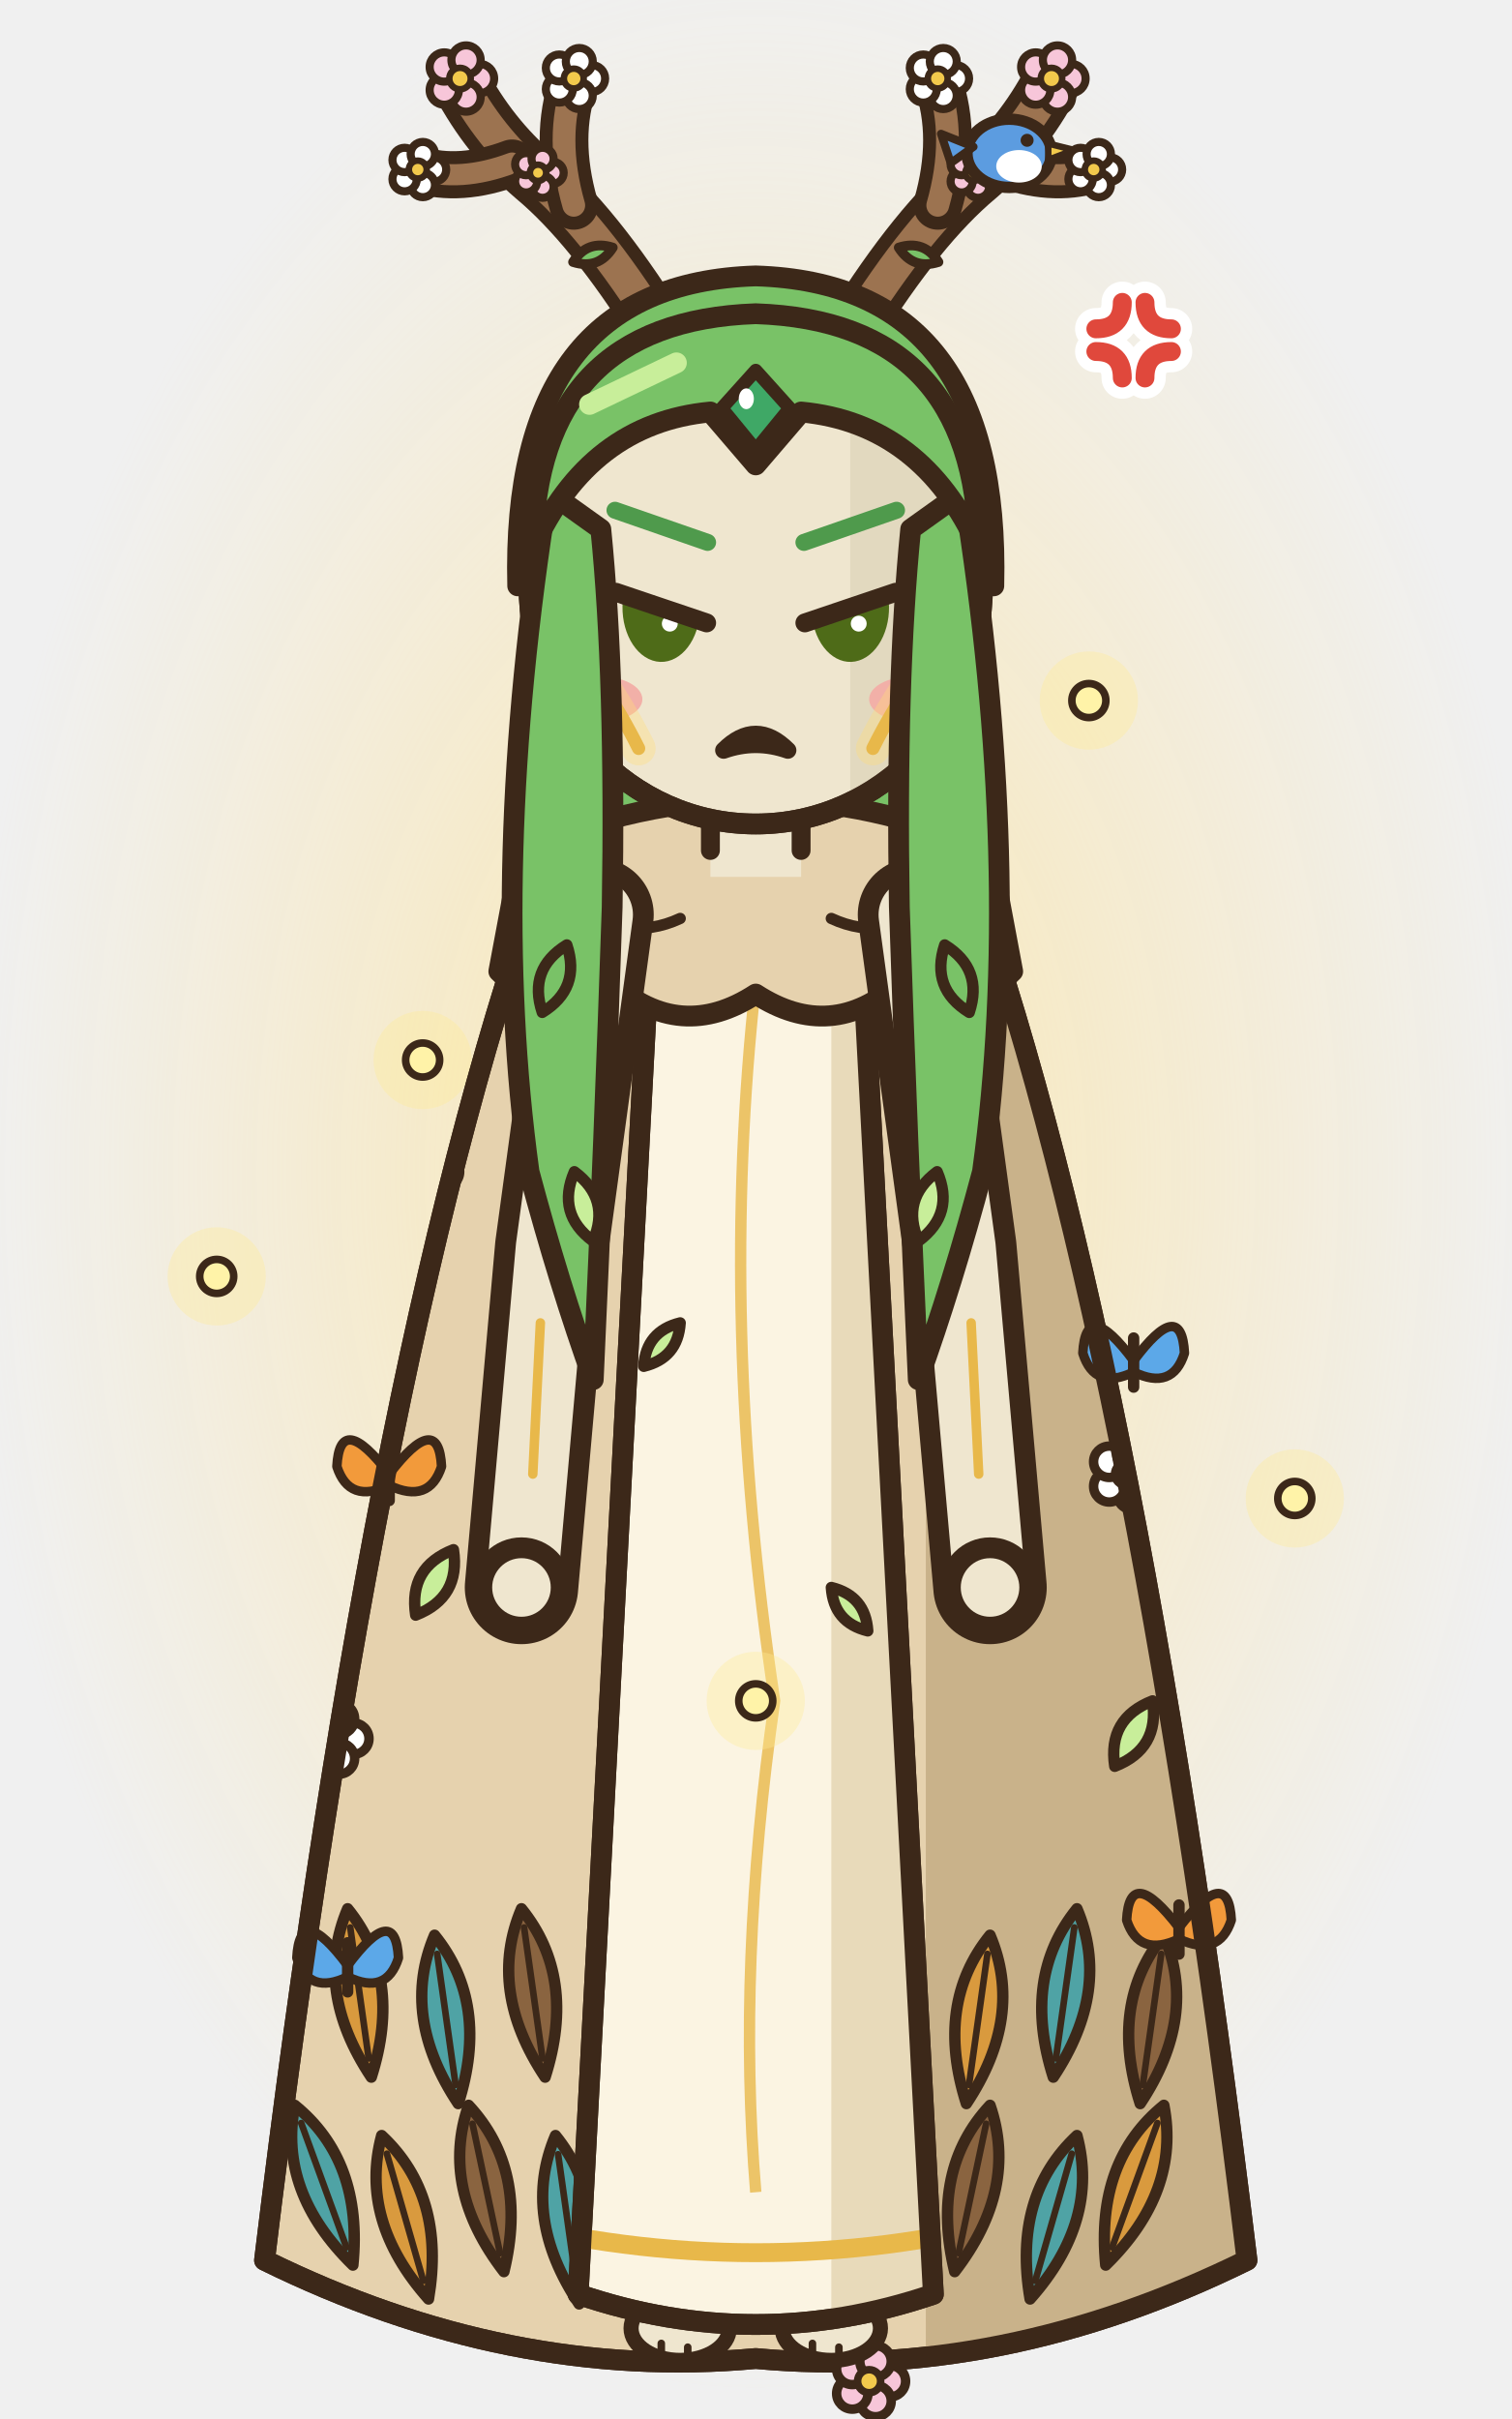
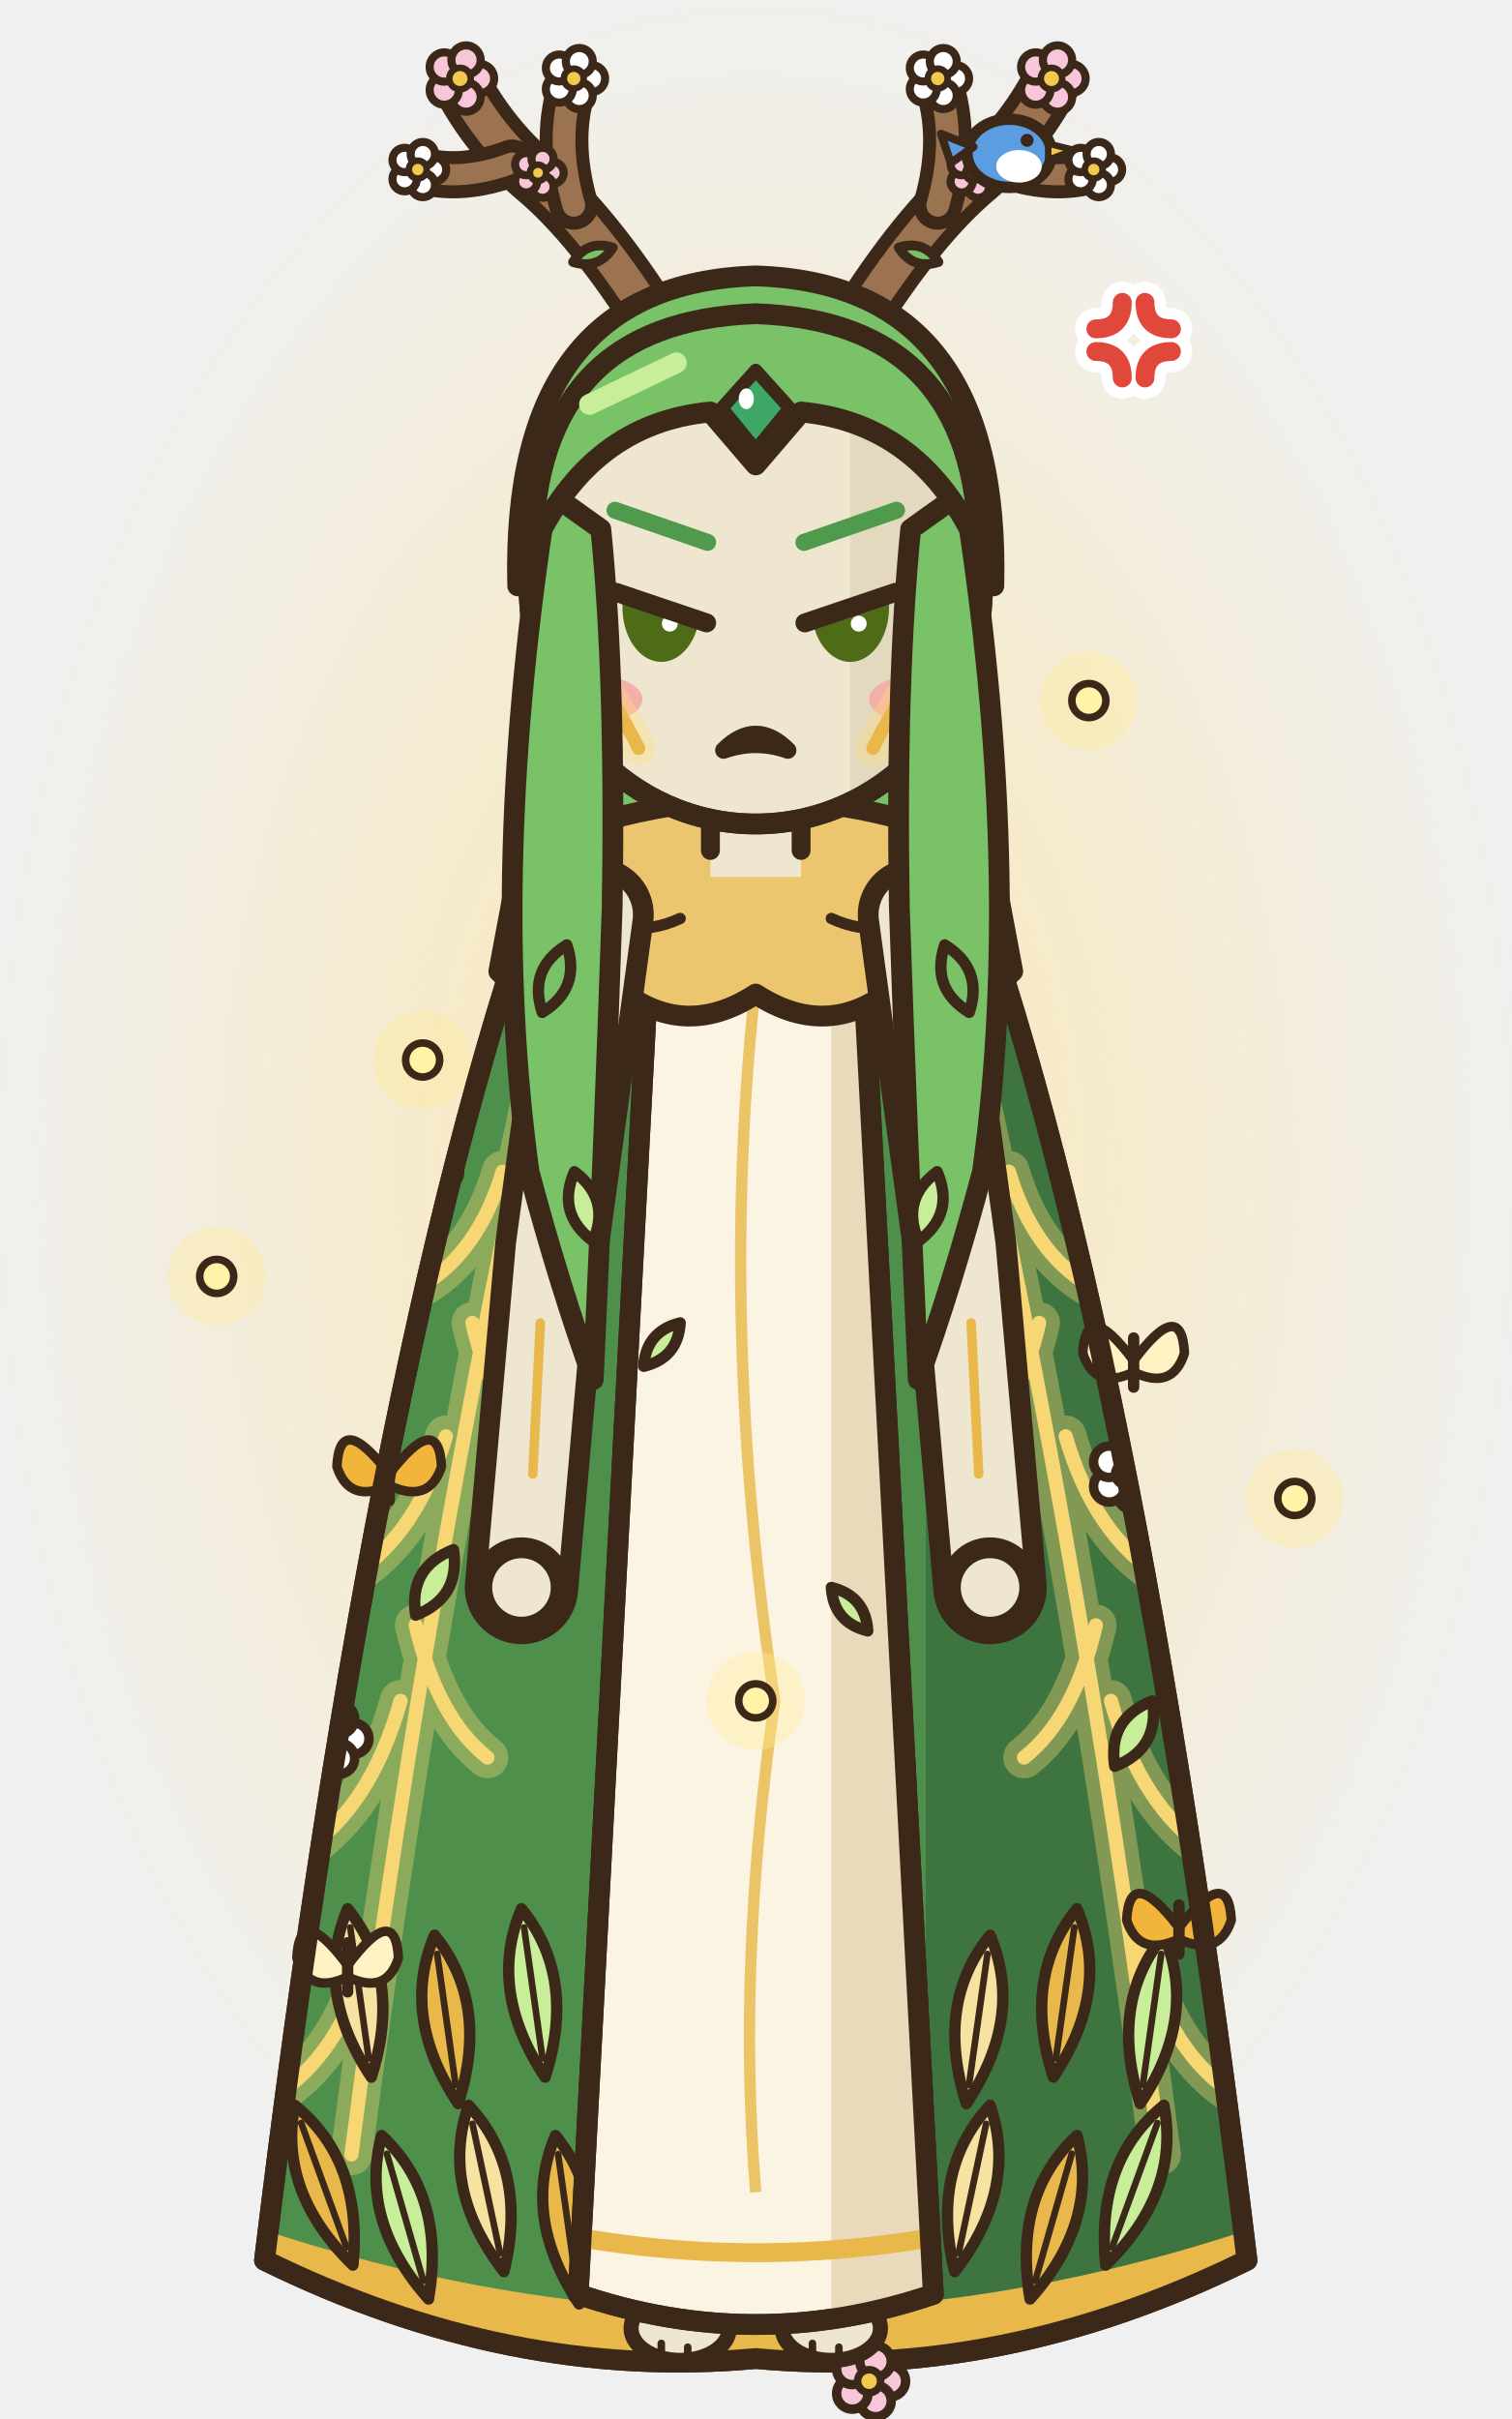
<svg xmlns="http://www.w3.org/2000/svg" width="80" height="128" viewBox="0 0 80 128">
  <defs>
    <radialGradient id="anfrontrepos1g">
      <stop offset="0" stop-color="rgb(255,225,140)" stop-opacity="0.63" />
      <stop offset="1" stop-color="rgb(255,225,140)" stop-opacity="0" />
    </radialGradient>
  </defs>
  <ellipse cx="40" cy="62" rx="42" ry="65.1" fill="url(#anfrontrepos1g)" />
  <circle cx="22.37" cy="56.09" r="2.6" fill="rgb(255,236,150)" fill-opacity="0.35" />
  <ellipse cx="22.37" cy="56.09" rx="0.9" ry="0.9" fill="#FFF3A8" stroke="#3C2819" stroke-width="0.4" stroke-linejoin="round" stroke-linecap="round" />
  <circle cx="57.63" cy="37.07" r="2.6" fill="rgb(255,236,150)" fill-opacity="0.35" />
  <ellipse cx="57.63" cy="37.07" rx="0.9" ry="0.9" fill="#FFF3A8" stroke="#3C2819" stroke-width="0.4" stroke-linejoin="round" stroke-linecap="round" />
  <g transform="translate(0 0)">
    <path d="M28.6,24 Q27.6,40 28.4,56 L51.6,56 Q52.4,40 51.4,24 Z" fill="#79C267" stroke="#3C2819" stroke-width="1.1" stroke-linejoin="round" stroke-linecap="round" />
    <path d="M28.6,24 Q27.6,40 28.4,56 L51.6,56 Q52.4,40 51.4,24 Z" fill="none" stroke="#3C2819" stroke-width="1.1" stroke-linejoin="round" stroke-linecap="round" />
-     <path d="M29,45.4 Q40,40.6 51,45.4 Q60,70 66,119.6 Q53,126 40,124.8 Q27,126 14,119.6 Q20,70 29,45.4 Z" fill="#E6D2AE" stroke="#3C2819" stroke-width="1.1" stroke-linejoin="round" stroke-linecap="round" />
+     <path d="M29,45.4 Q40,40.6 51,45.4 Q60,70 66,119.6 Q53,126 40,124.8 Q27,126 14,119.6 Q20,70 29,45.4 Z" fill="#4E8F4C" stroke="#3C2819" stroke-width="1.1" stroke-linejoin="round" stroke-linecap="round" />
    <clipPath id="anfrontrepos1c">
      <path d="M29,45.4 Q40,40.6 51,45.4 Q60,70 66,119.6 Q53,126 40,124.8 Q27,126 14,119.6 Q20,70 29,45.4 Z" />
    </clipPath>
    <g clip-path="url(#anfrontrepos1c)">
-       <rect x="49" y="40" width="20" height="90" fill="#C9B28A" />
+       <rect x="49" y="40" width="20" height="90" fill="#3D7440" />
+       <path d="M50,50 Q57,80 61.4,114 M53.4,62 Q54.66,66.2 57.6,68 M56.4,76 Q57.9,81.18 61.4,83.4 M58.8,90 Q60.36,95.6 64,98 M60.4,103 Q61.78,108.32 65,110.6 M55,70 Q53.98,74.48 51.6,76.4 M58,86 Q56.86,90.9 54.2,93 M30,50 Q23,80 18.6,114 M26.6,62 Q25.34,66.2 22.4,68 M23.6,76 Q22.1,81.18 18.6,83.4 M21.2,90 Q19.64,95.6 16,98 M19.6,103 Q18.22,108.32 15,110.6 M25,70 Q26.02,74.48 28.4,76.4 M22,86 Q23.14,90.9 25.8,93" fill="none" stroke="rgb(255,220,120)" stroke-width="2.2" stroke-linecap="round" opacity="0.35" />
+       <path d="M50,50 Q57,80 61.4,114 M53.4,62 Q54.66,66.2 57.6,68 M56.4,76 Q57.9,81.18 61.4,83.4 M58.8,90 Q60.36,95.6 64,98 M60.4,103 Q61.78,108.32 65,110.6 M55,70 Q53.98,74.48 51.6,76.4 M58,86 Q56.86,90.9 54.2,93 M30,50 Q23,80 18.6,114 M26.6,62 Q25.34,66.2 22.4,68 M23.6,76 Q22.1,81.18 18.6,83.4 M21.2,90 Q19.64,95.6 16,98 M19.6,103 Q18.22,108.32 15,110.6 M25,70 Q26.02,74.48 28.4,76.4 M22,86 Q23.14,90.9 25.8,93" fill="none" stroke="#F7D774" stroke-width="0.75" stroke-linecap="round" />
+       <path d="M12,118.6 Q40,128.4 68,118.6" fill="none" stroke="#E8B84A" stroke-width="2.4" />
      <g transform="translate(15.6 111.4) rotate(-20)">
-         <path d="M0,0 Q2.4,4 0,9 Q-2.4,4 0,0 Z" fill="#4FA3A5" stroke="#3C2819" stroke-width="0.6" stroke-linejoin="round" stroke-linecap="round" />
+         <path d="M0,0 Q2.4,4 0,9 Q-2.4,4 0,0 Z" fill="#E8B84A" stroke="#3C2819" stroke-width="0.6" stroke-linejoin="round" stroke-linecap="round" />
        <line x1="0" y1="1" x2="0" y2="8" stroke="#3C2819" stroke-width="0.35" stroke-linecap="round" />
      </g>
      <g transform="translate(20.2 113) rotate(-16)">
-         <path d="M0,0 Q2.4,4 0,9 Q-2.4,4 0,0 Z" fill="#D99A3E" stroke="#3C2819" stroke-width="0.6" stroke-linejoin="round" stroke-linecap="round" />
+         <path d="M0,0 Q2.4,4 0,9 Q-2.4,4 0,0 Z" fill="#C8EE9A" stroke="#3C2819" stroke-width="0.6" stroke-linejoin="round" stroke-linecap="round" />
        <line x1="0" y1="1" x2="0" y2="8" stroke="#3C2819" stroke-width="0.35" stroke-linecap="round" />
      </g>
      <g transform="translate(24.8 111.4) rotate(-12)">
-         <path d="M0,0 Q2.4,4 0,9 Q-2.4,4 0,0 Z" fill="#8A6440" stroke="#3C2819" stroke-width="0.6" stroke-linejoin="round" stroke-linecap="round" />
+         <path d="M0,0 Q2.4,4 0,9 Q-2.4,4 0,0 Z" fill="#F7E3A1" stroke="#3C2819" stroke-width="0.6" stroke-linejoin="round" stroke-linecap="round" />
        <line x1="0" y1="1" x2="0" y2="8" stroke="#3C2819" stroke-width="0.35" stroke-linecap="round" />
      </g>
      <g transform="translate(29.4 113) rotate(-8)">
-         <path d="M0,0 Q2.4,4 0,9 Q-2.4,4 0,0 Z" fill="#4FA3A5" stroke="#3C2819" stroke-width="0.6" stroke-linejoin="round" stroke-linecap="round" />
+         <path d="M0,0 Q2.4,4 0,9 Q-2.4,4 0,0 Z" fill="#E8B84A" stroke="#3C2819" stroke-width="0.6" stroke-linejoin="round" stroke-linecap="round" />
        <line x1="0" y1="1" x2="0" y2="8" stroke="#3C2819" stroke-width="0.35" stroke-linecap="round" />
      </g>
      <g transform="translate(34 111.4) rotate(-4)">
-         <path d="M0,0 Q2.4,4 0,9 Q-2.4,4 0,0 Z" fill="#D99A3E" stroke="#3C2819" stroke-width="0.6" stroke-linejoin="round" stroke-linecap="round" />
+         <path d="M0,0 Q2.4,4 0,9 Q-2.4,4 0,0 Z" fill="#C8EE9A" stroke="#3C2819" stroke-width="0.6" stroke-linejoin="round" stroke-linecap="round" />
        <line x1="0" y1="1" x2="0" y2="8" stroke="#3C2819" stroke-width="0.35" stroke-linecap="round" />
      </g>
      <g transform="translate(38.6 113) rotate(0)">
-         <path d="M0,0 Q2.4,4 0,9 Q-2.4,4 0,0 Z" fill="#8A6440" stroke="#3C2819" stroke-width="0.6" stroke-linejoin="round" stroke-linecap="round" />
+         <path d="M0,0 Q2.4,4 0,9 Q-2.4,4 0,0 Z" fill="#F7E3A1" stroke="#3C2819" stroke-width="0.6" stroke-linejoin="round" stroke-linecap="round" />
        <line x1="0" y1="1" x2="0" y2="8" stroke="#3C2819" stroke-width="0.35" stroke-linecap="round" />
      </g>
      <g transform="translate(43.2 111.4) rotate(4)">
-         <path d="M0,0 Q2.4,4 0,9 Q-2.4,4 0,0 Z" fill="#4FA3A5" stroke="#3C2819" stroke-width="0.6" stroke-linejoin="round" stroke-linecap="round" />
+         <path d="M0,0 Q2.4,4 0,9 Q-2.4,4 0,0 Z" fill="#E8B84A" stroke="#3C2819" stroke-width="0.6" stroke-linejoin="round" stroke-linecap="round" />
        <line x1="0" y1="1" x2="0" y2="8" stroke="#3C2819" stroke-width="0.35" stroke-linecap="round" />
      </g>
      <g transform="translate(47.8 113) rotate(8)">
-         <path d="M0,0 Q2.4,4 0,9 Q-2.4,4 0,0 Z" fill="#D99A3E" stroke="#3C2819" stroke-width="0.6" stroke-linejoin="round" stroke-linecap="round" />
+         <path d="M0,0 Q2.4,4 0,9 Q-2.4,4 0,0 Z" fill="#C8EE9A" stroke="#3C2819" stroke-width="0.6" stroke-linejoin="round" stroke-linecap="round" />
        <line x1="0" y1="1" x2="0" y2="8" stroke="#3C2819" stroke-width="0.35" stroke-linecap="round" />
      </g>
      <g transform="translate(52.4 111.4) rotate(12)">
-         <path d="M0,0 Q2.4,4 0,9 Q-2.4,4 0,0 Z" fill="#8A6440" stroke="#3C2819" stroke-width="0.6" stroke-linejoin="round" stroke-linecap="round" />
+         <path d="M0,0 Q2.4,4 0,9 Q-2.4,4 0,0 Z" fill="#F7E3A1" stroke="#3C2819" stroke-width="0.6" stroke-linejoin="round" stroke-linecap="round" />
        <line x1="0" y1="1" x2="0" y2="8" stroke="#3C2819" stroke-width="0.35" stroke-linecap="round" />
      </g>
      <g transform="translate(57 113) rotate(16)">
-         <path d="M0,0 Q2.4,4 0,9 Q-2.4,4 0,0 Z" fill="#4FA3A5" stroke="#3C2819" stroke-width="0.6" stroke-linejoin="round" stroke-linecap="round" />
+         <path d="M0,0 Q2.4,4 0,9 Q-2.4,4 0,0 Z" fill="#E8B84A" stroke="#3C2819" stroke-width="0.6" stroke-linejoin="round" stroke-linecap="round" />
        <line x1="0" y1="1" x2="0" y2="8" stroke="#3C2819" stroke-width="0.35" stroke-linecap="round" />
      </g>
      <g transform="translate(61.6 111.4) rotate(20)">
-         <path d="M0,0 Q2.4,4 0,9 Q-2.4,4 0,0 Z" fill="#D99A3E" stroke="#3C2819" stroke-width="0.6" stroke-linejoin="round" stroke-linecap="round" />
+         <path d="M0,0 Q2.4,4 0,9 Q-2.4,4 0,0 Z" fill="#C8EE9A" stroke="#3C2819" stroke-width="0.6" stroke-linejoin="round" stroke-linecap="round" />
        <line x1="0" y1="1" x2="0" y2="8" stroke="#3C2819" stroke-width="0.35" stroke-linecap="round" />
      </g>
      <g transform="translate(18.4 101) rotate(-8)">
-         <path d="M0,0 Q2.4,4 0,9 Q-2.4,4 0,0 Z" fill="#D99A3E" stroke="#3C2819" stroke-width="0.6" stroke-linejoin="round" stroke-linecap="round" />
+         <path d="M0,0 Q2.4,4 0,9 Q-2.4,4 0,0 Z" fill="#F7E3A1" stroke="#3C2819" stroke-width="0.6" stroke-linejoin="round" stroke-linecap="round" />
        <line x1="0" y1="1" x2="0" y2="8" stroke="#3C2819" stroke-width="0.35" stroke-linecap="round" />
      </g>
      <g transform="translate(23 102.4) rotate(-8)">
-         <path d="M0,0 Q2.4,4 0,9 Q-2.4,4 0,0 Z" fill="#4FA3A5" stroke="#3C2819" stroke-width="0.6" stroke-linejoin="round" stroke-linecap="round" />
+         <path d="M0,0 Q2.4,4 0,9 Q-2.4,4 0,0 Z" fill="#E8B84A" stroke="#3C2819" stroke-width="0.6" stroke-linejoin="round" stroke-linecap="round" />
        <line x1="0" y1="1" x2="0" y2="8" stroke="#3C2819" stroke-width="0.35" stroke-linecap="round" />
      </g>
      <g transform="translate(27.6 101) rotate(-8)">
-         <path d="M0,0 Q2.4,4 0,9 Q-2.4,4 0,0 Z" fill="#8A6440" stroke="#3C2819" stroke-width="0.6" stroke-linejoin="round" stroke-linecap="round" />
+         <path d="M0,0 Q2.4,4 0,9 Q-2.4,4 0,0 Z" fill="#C8EE9A" stroke="#3C2819" stroke-width="0.6" stroke-linejoin="round" stroke-linecap="round" />
        <line x1="0" y1="1" x2="0" y2="8" stroke="#3C2819" stroke-width="0.35" stroke-linecap="round" />
      </g>
      <g transform="translate(52.4 102.4) rotate(8)">
-         <path d="M0,0 Q2.4,4 0,9 Q-2.4,4 0,0 Z" fill="#D99A3E" stroke="#3C2819" stroke-width="0.6" stroke-linejoin="round" stroke-linecap="round" />
+         <path d="M0,0 Q2.4,4 0,9 Q-2.4,4 0,0 Z" fill="#F7E3A1" stroke="#3C2819" stroke-width="0.6" stroke-linejoin="round" stroke-linecap="round" />
        <line x1="0" y1="1" x2="0" y2="8" stroke="#3C2819" stroke-width="0.35" stroke-linecap="round" />
      </g>
      <g transform="translate(57 101) rotate(8)">
-         <path d="M0,0 Q2.4,4 0,9 Q-2.4,4 0,0 Z" fill="#4FA3A5" stroke="#3C2819" stroke-width="0.6" stroke-linejoin="round" stroke-linecap="round" />
+         <path d="M0,0 Q2.4,4 0,9 Q-2.4,4 0,0 Z" fill="#E8B84A" stroke="#3C2819" stroke-width="0.6" stroke-linejoin="round" stroke-linecap="round" />
        <line x1="0" y1="1" x2="0" y2="8" stroke="#3C2819" stroke-width="0.35" stroke-linecap="round" />
      </g>
      <g transform="translate(61.6 102.4) rotate(8)">
-         <path d="M0,0 Q2.4,4 0,9 Q-2.4,4 0,0 Z" fill="#8A6440" stroke="#3C2819" stroke-width="0.6" stroke-linejoin="round" stroke-linecap="round" />
+         <path d="M0,0 Q2.4,4 0,9 Q-2.4,4 0,0 Z" fill="#C8EE9A" stroke="#3C2819" stroke-width="0.6" stroke-linejoin="round" stroke-linecap="round" />
        <line x1="0" y1="1" x2="0" y2="8" stroke="#3C2819" stroke-width="0.35" stroke-linecap="round" />
      </g>
      <g transform="translate(19 70) rotate(-30)">
-         <path d="M0,0 Q1.6,2 0,4 Q-1.6,2 0,0 Z" fill="#79C267" stroke="#3C2819" stroke-width="0.6" stroke-linejoin="round" stroke-linecap="round" />
+         <path d="M0,0 Q1.6,2 0,4 Q-1.6,2 0,0 Z" fill="#E8B84A" stroke="#3C2819" stroke-width="0.6" stroke-linejoin="round" stroke-linecap="round" />
      </g>
      <g transform="translate(24 82) rotate(30)">
        <path d="M0,0 Q1.6,2 0,4 Q-1.6,2 0,0 Z" fill="#C8EE9A" stroke="#3C2819" stroke-width="0.6" stroke-linejoin="round" stroke-linecap="round" />
      </g>
      <g transform="translate(58 66) rotate(-30)">
-         <path d="M0,0 Q1.6,2 0,4 Q-1.6,2 0,0 Z" fill="#79C267" stroke="#3C2819" stroke-width="0.6" stroke-linejoin="round" stroke-linecap="round" />
+         <path d="M0,0 Q1.6,2 0,4 Q-1.6,2 0,0 Z" fill="#E8B84A" stroke="#3C2819" stroke-width="0.6" stroke-linejoin="round" stroke-linecap="round" />
      </g>
      <g transform="translate(61 90) rotate(30)">
        <path d="M0,0 Q1.6,2 0,4 Q-1.6,2 0,0 Z" fill="#C8EE9A" stroke="#3C2819" stroke-width="0.6" stroke-linejoin="round" stroke-linecap="round" />
      </g>
      <ellipse cx="23.5" cy="62" rx="0.83" ry="0.83" fill="#FFFFFF" stroke="#3C2819" stroke-width="0.5" stroke-linejoin="round" stroke-linecap="round" />
      <ellipse cx="22.74" cy="63.05" rx="0.83" ry="0.83" fill="#FFFFFF" stroke="#3C2819" stroke-width="0.5" stroke-linejoin="round" stroke-linecap="round" />
      <ellipse cx="21.51" cy="62.65" rx="0.83" ry="0.83" fill="#FFFFFF" stroke="#3C2819" stroke-width="0.5" stroke-linejoin="round" stroke-linecap="round" />
      <ellipse cx="21.51" cy="61.35" rx="0.83" ry="0.83" fill="#FFFFFF" stroke="#3C2819" stroke-width="0.5" stroke-linejoin="round" stroke-linecap="round" />
      <ellipse cx="22.74" cy="60.95" rx="0.83" ry="0.83" fill="#FFFFFF" stroke="#3C2819" stroke-width="0.5" stroke-linejoin="round" stroke-linecap="round" />
      <ellipse cx="22.4" cy="62" rx="0.61" ry="0.61" fill="#F2C94C" stroke="#3C2819" stroke-width="0.4" stroke-linejoin="round" stroke-linecap="round" />
      <ellipse cx="60.7" cy="78" rx="0.83" ry="0.83" fill="#FFFFFF" stroke="#3C2819" stroke-width="0.5" stroke-linejoin="round" stroke-linecap="round" />
      <ellipse cx="59.94" cy="79.05" rx="0.83" ry="0.83" fill="#FFFFFF" stroke="#3C2819" stroke-width="0.5" stroke-linejoin="round" stroke-linecap="round" />
      <ellipse cx="58.71" cy="78.65" rx="0.83" ry="0.83" fill="#FFFFFF" stroke="#3C2819" stroke-width="0.5" stroke-linejoin="round" stroke-linecap="round" />
      <ellipse cx="58.71" cy="77.35" rx="0.83" ry="0.83" fill="#FFFFFF" stroke="#3C2819" stroke-width="0.5" stroke-linejoin="round" stroke-linecap="round" />
      <ellipse cx="59.94" cy="76.95" rx="0.83" ry="0.83" fill="#FFFFFF" stroke="#3C2819" stroke-width="0.5" stroke-linejoin="round" stroke-linecap="round" />
      <ellipse cx="59.6" cy="78" rx="0.61" ry="0.61" fill="#F2C94C" stroke="#3C2819" stroke-width="0.4" stroke-linejoin="round" stroke-linecap="round" />
      <ellipse cx="18.7" cy="92" rx="0.83" ry="0.83" fill="#FFFFFF" stroke="#3C2819" stroke-width="0.5" stroke-linejoin="round" stroke-linecap="round" />
      <ellipse cx="17.94" cy="93.05" rx="0.83" ry="0.83" fill="#FFFFFF" stroke="#3C2819" stroke-width="0.5" stroke-linejoin="round" stroke-linecap="round" />
      <ellipse cx="16.71" cy="92.65" rx="0.83" ry="0.83" fill="#FFFFFF" stroke="#3C2819" stroke-width="0.5" stroke-linejoin="round" stroke-linecap="round" />
      <ellipse cx="16.71" cy="91.35" rx="0.83" ry="0.83" fill="#FFFFFF" stroke="#3C2819" stroke-width="0.5" stroke-linejoin="round" stroke-linecap="round" />
      <ellipse cx="17.94" cy="90.95" rx="0.83" ry="0.83" fill="#FFFFFF" stroke="#3C2819" stroke-width="0.5" stroke-linejoin="round" stroke-linecap="round" />
      <ellipse cx="17.6" cy="92" rx="0.61" ry="0.61" fill="#F2C94C" stroke="#3C2819" stroke-width="0.4" stroke-linejoin="round" stroke-linecap="round" />
    </g>
    <g transform="translate(20.6 78)">
-       <path d="M0,0 Q-2.61,-3.4 -2.77,-0.4 Q-2.12,1.6 0,0.6 Z" fill="#F29A3B" stroke="#3C2819" stroke-width="0.5" stroke-linejoin="round" stroke-linecap="round" />
-       <path d="M0,0 Q2.61,-3.4 2.77,-0.4 Q2.12,1.6 0,0.6 Z" fill="#F29A3B" stroke="#3C2819" stroke-width="0.5" stroke-linejoin="round" stroke-linecap="round" />
+       <path d="M0,0 Q-2.61,-3.4 -2.77,-0.4 Q-2.12,1.6 0,0.6 Z" fill="#F2B53B" stroke="#3C2819" stroke-width="0.5" stroke-linejoin="round" stroke-linecap="round" />
+       <path d="M0,0 Q2.61,-3.4 2.77,-0.4 Q2.12,1.6 0,0.6 Z" fill="#F2B53B" stroke="#3C2819" stroke-width="0.5" stroke-linejoin="round" stroke-linecap="round" />
      <line x1="0" y1="-1.2" x2="0" y2="1.4" stroke="#3C2819" stroke-width="0.6" stroke-linecap="round" />
    </g>
    <g transform="translate(60 72)">
-       <path d="M0,0 Q-2.53,-3.4 -2.69,-0.4 Q-2.06,1.6 0,0.6 Z" fill="#5CA8E8" stroke="#3C2819" stroke-width="0.5" stroke-linejoin="round" stroke-linecap="round" />
-       <path d="M0,0 Q2.53,-3.4 2.69,-0.4 Q2.06,1.6 0,0.6 Z" fill="#5CA8E8" stroke="#3C2819" stroke-width="0.5" stroke-linejoin="round" stroke-linecap="round" />
+       <path d="M0,0 Q-2.53,-3.4 -2.69,-0.4 Q-2.06,1.6 0,0.6 Z" fill="#FFF3C4" stroke="#3C2819" stroke-width="0.5" stroke-linejoin="round" stroke-linecap="round" />
+       <path d="M0,0 Q2.53,-3.4 2.69,-0.4 Q2.06,1.6 0,0.6 Z" fill="#FFF3C4" stroke="#3C2819" stroke-width="0.5" stroke-linejoin="round" stroke-linecap="round" />
      <line x1="0" y1="-1.2" x2="0" y2="1.4" stroke="#3C2819" stroke-width="0.6" stroke-linecap="round" />
    </g>
    <g transform="translate(62.4 102)">
-       <path d="M0,0 Q-2.61,-3.4 -2.77,-0.4 Q-2.12,1.6 0,0.6 Z" fill="#F29A3B" stroke="#3C2819" stroke-width="0.5" stroke-linejoin="round" stroke-linecap="round" />
-       <path d="M0,0 Q2.61,-3.4 2.77,-0.4 Q2.12,1.6 0,0.6 Z" fill="#F29A3B" stroke="#3C2819" stroke-width="0.5" stroke-linejoin="round" stroke-linecap="round" />
+       <path d="M0,0 Q-2.61,-3.4 -2.77,-0.4 Q-2.12,1.6 0,0.6 Z" fill="#F2B53B" stroke="#3C2819" stroke-width="0.5" stroke-linejoin="round" stroke-linecap="round" />
+       <path d="M0,0 Q2.61,-3.4 2.77,-0.4 Q2.12,1.6 0,0.6 Z" fill="#F2B53B" stroke="#3C2819" stroke-width="0.5" stroke-linejoin="round" stroke-linecap="round" />
      <line x1="0" y1="-1.2" x2="0" y2="1.4" stroke="#3C2819" stroke-width="0.6" stroke-linecap="round" />
    </g>
    <g transform="translate(18.4 104)">
-       <path d="M0,0 Q-2.53,-3.4 -2.69,-0.4 Q-2.06,1.6 0,0.6 Z" fill="#5CA8E8" stroke="#3C2819" stroke-width="0.5" stroke-linejoin="round" stroke-linecap="round" />
-       <path d="M0,0 Q2.53,-3.4 2.69,-0.4 Q2.06,1.6 0,0.6 Z" fill="#5CA8E8" stroke="#3C2819" stroke-width="0.5" stroke-linejoin="round" stroke-linecap="round" />
+       <path d="M0,0 Q-2.53,-3.4 -2.69,-0.4 Q-2.06,1.6 0,0.6 Z" fill="#FFF3C4" stroke="#3C2819" stroke-width="0.5" stroke-linejoin="round" stroke-linecap="round" />
+       <path d="M0,0 Q2.53,-3.4 2.69,-0.4 Q2.06,1.6 0,0.6 Z" fill="#FFF3C4" stroke="#3C2819" stroke-width="0.5" stroke-linejoin="round" stroke-linecap="round" />
      <line x1="0" y1="-1.2" x2="0" y2="1.4" stroke="#3C2819" stroke-width="0.6" stroke-linecap="round" />
    </g>
    <path d="M29,45.4 Q40,40.6 51,45.4 Q60,70 66,119.6 Q53,126 40,124.8 Q27,126 14,119.6 Q20,70 29,45.4 Z" fill="none" stroke="#3C2819" stroke-width="1.1" stroke-linejoin="round" stroke-linecap="round" />
    <ellipse cx="47.1" cy="126" rx="0.83" ry="0.83" fill="#F7C6D9" stroke="#3C2819" stroke-width="0.5" stroke-linejoin="round" stroke-linecap="round" />
    <ellipse cx="46.34" cy="127.05" rx="0.83" ry="0.83" fill="#F7C6D9" stroke="#3C2819" stroke-width="0.5" stroke-linejoin="round" stroke-linecap="round" />
    <ellipse cx="45.11" cy="126.65" rx="0.83" ry="0.83" fill="#F7C6D9" stroke="#3C2819" stroke-width="0.5" stroke-linejoin="round" stroke-linecap="round" />
    <ellipse cx="45.11" cy="125.35" rx="0.83" ry="0.83" fill="#F7C6D9" stroke="#3C2819" stroke-width="0.5" stroke-linejoin="round" stroke-linecap="round" />
    <ellipse cx="46.34" cy="124.95" rx="0.83" ry="0.83" fill="#F7C6D9" stroke="#3C2819" stroke-width="0.5" stroke-linejoin="round" stroke-linecap="round" />
    <ellipse cx="46" cy="126" rx="0.61" ry="0.61" fill="#F2C94C" stroke="#3C2819" stroke-width="0.4" stroke-linejoin="round" stroke-linecap="round" />
    <ellipse cx="36" cy="123.2" rx="2.6" ry="1.7" fill="#EFE6CF" stroke="#3C2819" stroke-width="0.8" stroke-linejoin="round" stroke-linecap="round" />
    <line x1="35" y1="124" x2="35" y2="124.8" stroke="#3C2819" stroke-width="0.4" stroke-linecap="round" />
    <line x1="36.4" y1="124.2" x2="36.4" y2="124.9" stroke="#3C2819" stroke-width="0.4" stroke-linecap="round" />
    <ellipse cx="44" cy="123.2" rx="2.6" ry="1.7" fill="#EFE6CF" stroke="#3C2819" stroke-width="0.8" stroke-linejoin="round" stroke-linecap="round" />
    <line x1="43" y1="124" x2="43" y2="124.8" stroke="#3C2819" stroke-width="0.4" stroke-linecap="round" />
    <line x1="44.4" y1="124.2" x2="44.4" y2="124.9" stroke="#3C2819" stroke-width="0.4" stroke-linecap="round" />
    <path d="M34.6,46 Q40,44.4 45.4,46 L49.4,121.4 Q40,124.6 30.6,121.4 Z" fill="#FBF4E2" stroke="#3C2819" stroke-width="1.1" stroke-linejoin="round" stroke-linecap="round" />
    <clipPath id="anfrontrepos1d">
      <path d="M34.6,46 Q40,44.4 45.4,46 L49.4,121.4 Q40,124.6 30.6,121.4 Z" />
    </clipPath>
    <g clip-path="url(#anfrontrepos1d)">
      <rect x="44" y="40" width="12" height="90" fill="#E8DABA" />
      <path d="M26,117.4 Q40,121 54,117.4" fill="none" stroke="#E8B84A" stroke-width="1" />
      <path d="M40,52 Q38,70 41,90 Q39,104 40,116" fill="none" stroke="#E8B84A" stroke-width="0.6" opacity="0.8" />
      <g transform="translate(36 70) rotate(40)">
        <path d="M0,0 Q1.1,1.5 0,3 Q-1.1,1.5 0,0 Z" fill="#C8EE9A" stroke="#3C2819" stroke-width="0.6" stroke-linejoin="round" stroke-linecap="round" />
      </g>
      <g transform="translate(44 84) rotate(-40)">
        <path d="M0,0 Q1.1,1.5 0,3 Q-1.1,1.5 0,0 Z" fill="#C8EE9A" stroke="#3C2819" stroke-width="0.6" stroke-linejoin="round" stroke-linecap="round" />
      </g>
    </g>
    <path d="M34.6,46 Q40,44.4 45.4,46 L49.4,121.4 Q40,124.6 30.6,121.4 Z" fill="none" stroke="#3C2819" stroke-width="1.1" stroke-linejoin="round" stroke-linecap="round" />
-     <path d="M27.6,45 Q40,39.6 52.4,45 L53.6,51.4 Q50.6,54.4 47.6,52 Q44,55.2 40,52.6 Q36,55.2 32.4,52 Q29.4,54.4 26.4,51.4 Z" fill="#E6D2AE" stroke="#3C2819" stroke-width="1.1" stroke-linejoin="round" stroke-linecap="round" />
+     <path d="M27.6,45 Q40,39.6 52.4,45 L53.6,51.4 Q50.6,54.4 47.6,52 Q44,55.2 40,52.6 Q36,55.2 32.4,52 Q29.4,54.4 26.4,51.4 Z" fill="#EBC66E" stroke="#3C2819" stroke-width="1.1" stroke-linejoin="round" stroke-linecap="round" />
    <path d="M30,47.6 Q33,50 36,48.6 M44,48.6 Q47,50 50,47.6" fill="none" stroke="#3C2819" stroke-width="0.6" stroke-linejoin="round" stroke-linecap="round" />
    <path d="M31.6,48.4 L29.2,66 L27.6,84" fill="none" stroke="#3C2819" stroke-width="6" stroke-linecap="round" stroke-linejoin="round" />
    <path d="M31.6,48.4 L29.2,66 L27.6,84" fill="none" stroke="#EFE6CF" stroke-width="3.8" stroke-linecap="round" stroke-linejoin="round" />
    <ellipse cx="27.6" cy="84" rx="2.1" ry="2.1" fill="#EFE6CF" stroke="#3C2819" stroke-width="1.1" stroke-linejoin="round" stroke-linecap="round" />
    <path d="M48.4,48.4 L50.8,66 L52.4,84" fill="none" stroke="#3C2819" stroke-width="6" stroke-linecap="round" stroke-linejoin="round" />
    <path d="M48.4,48.4 L50.8,66 L52.4,84" fill="none" stroke="#EFE6CF" stroke-width="3.8" stroke-linecap="round" stroke-linejoin="round" />
    <ellipse cx="52.4" cy="84" rx="2.1" ry="2.1" fill="#EFE6CF" stroke="#3C2819" stroke-width="1.1" stroke-linejoin="round" stroke-linecap="round" />
    <line x1="28.6" y1="70" x2="28.2" y2="78" stroke="#E8B84A" stroke-width="0.5" stroke-linecap="round" />
    <line x1="51.4" y1="70" x2="51.8" y2="78" stroke="#E8B84A" stroke-width="0.5" stroke-linecap="round" />
    <rect x="37.6" y="38" width="4.8" height="8.4" fill="#EFE6CF" />
    <line x1="37.6" y1="38" x2="37.6" y2="45" stroke="#3C2819" stroke-width="1" stroke-linecap="round" />
    <line x1="42.4" y1="38" x2="42.4" y2="45" stroke="#3C2819" stroke-width="1" stroke-linecap="round" />
    <g transform="translate(0 -2)">
      <g transform="translate(40 19.4) scale(0.86) translate(-40 -19.4)">
        <path d="M46,19.4 Q50,13 53.6,10 Q56.4,7.6 58.2,4.2" fill="none" stroke="#3C2819" stroke-width="3.6" stroke-linecap="round" stroke-linejoin="round" />
        <path d="M46,19.4 Q50,13 53.6,10 Q56.4,7.6 58.2,4.2" fill="none" stroke="#9C7350" stroke-width="2" stroke-linecap="round" stroke-linejoin="round" />
        <path d="M51.2,11.8 Q52.4,7.6 51.2,4.2" fill="none" stroke="#3C2819" stroke-width="3" stroke-linecap="round" stroke-linejoin="round" />
        <path d="M51.2,11.8 Q52.4,7.6 51.2,4.2" fill="none" stroke="#9C7350" stroke-width="1.4" stroke-linecap="round" stroke-linejoin="round" />
        <path d="M55,9.2 Q58.2,10.4 60.8,9.6" fill="none" stroke="#3C2819" stroke-width="2.9" stroke-linecap="round" stroke-linejoin="round" />
        <path d="M55,9.2 Q58.2,10.4 60.8,9.6" fill="none" stroke="#9C7350" stroke-width="1.3" stroke-linecap="round" stroke-linejoin="round" />
        <ellipse cx="59.4" cy="4" rx="0.9" ry="0.9" fill="#F7C6D9" stroke="#3C2819" stroke-width="0.5" stroke-linejoin="round" stroke-linecap="round" />
        <ellipse cx="58.57" cy="5.14" rx="0.9" ry="0.9" fill="#F7C6D9" stroke="#3C2819" stroke-width="0.5" stroke-linejoin="round" stroke-linecap="round" />
        <ellipse cx="57.23" cy="4.71" rx="0.9" ry="0.9" fill="#F7C6D9" stroke="#3C2819" stroke-width="0.5" stroke-linejoin="round" stroke-linecap="round" />
        <ellipse cx="57.23" cy="3.29" rx="0.9" ry="0.9" fill="#F7C6D9" stroke="#3C2819" stroke-width="0.5" stroke-linejoin="round" stroke-linecap="round" />
        <ellipse cx="58.57" cy="2.86" rx="0.9" ry="0.9" fill="#F7C6D9" stroke="#3C2819" stroke-width="0.5" stroke-linejoin="round" stroke-linecap="round" />
        <ellipse cx="58.2" cy="4" rx="0.66" ry="0.66" fill="#F2C94C" stroke="#3C2819" stroke-width="0.4" stroke-linejoin="round" stroke-linecap="round" />
        <ellipse cx="52.3" cy="4" rx="0.83" ry="0.83" fill="#FFFFFF" stroke="#3C2819" stroke-width="0.5" stroke-linejoin="round" stroke-linecap="round" />
        <ellipse cx="51.54" cy="5.05" rx="0.83" ry="0.83" fill="#FFFFFF" stroke="#3C2819" stroke-width="0.5" stroke-linejoin="round" stroke-linecap="round" />
        <ellipse cx="50.31" cy="4.65" rx="0.83" ry="0.83" fill="#FFFFFF" stroke="#3C2819" stroke-width="0.5" stroke-linejoin="round" stroke-linecap="round" />
        <ellipse cx="50.31" cy="3.35" rx="0.83" ry="0.83" fill="#FFFFFF" stroke="#3C2819" stroke-width="0.5" stroke-linejoin="round" stroke-linecap="round" />
        <ellipse cx="51.54" cy="2.95" rx="0.83" ry="0.83" fill="#FFFFFF" stroke="#3C2819" stroke-width="0.5" stroke-linejoin="round" stroke-linecap="round" />
        <ellipse cx="51.2" cy="4" rx="0.61" ry="0.61" fill="#F2C94C" stroke="#3C2819" stroke-width="0.4" stroke-linejoin="round" stroke-linecap="round" />
        <ellipse cx="61.8" cy="9.6" rx="0.75" ry="0.75" fill="#FFFFFF" stroke="#3C2819" stroke-width="0.5" stroke-linejoin="round" stroke-linecap="round" />
        <ellipse cx="61.11" cy="10.55" rx="0.75" ry="0.75" fill="#FFFFFF" stroke="#3C2819" stroke-width="0.5" stroke-linejoin="round" stroke-linecap="round" />
        <ellipse cx="59.99" cy="10.19" rx="0.75" ry="0.75" fill="#FFFFFF" stroke="#3C2819" stroke-width="0.5" stroke-linejoin="round" stroke-linecap="round" />
        <ellipse cx="59.99" cy="9.01" rx="0.75" ry="0.75" fill="#FFFFFF" stroke="#3C2819" stroke-width="0.5" stroke-linejoin="round" stroke-linecap="round" />
        <ellipse cx="61.11" cy="8.65" rx="0.75" ry="0.75" fill="#FFFFFF" stroke="#3C2819" stroke-width="0.5" stroke-linejoin="round" stroke-linecap="round" />
        <ellipse cx="60.8" cy="9.6" rx="0.55" ry="0.55" fill="#F2C94C" stroke="#3C2819" stroke-width="0.4" stroke-linejoin="round" stroke-linecap="round" />
        <ellipse cx="54.3" cy="9.8" rx="0.68" ry="0.68" fill="#F7C6D9" stroke="#3C2819" stroke-width="0.5" stroke-linejoin="round" stroke-linecap="round" />
        <ellipse cx="53.68" cy="10.66" rx="0.68" ry="0.68" fill="#F7C6D9" stroke="#3C2819" stroke-width="0.5" stroke-linejoin="round" stroke-linecap="round" />
        <ellipse cx="52.67" cy="10.33" rx="0.68" ry="0.68" fill="#F7C6D9" stroke="#3C2819" stroke-width="0.5" stroke-linejoin="round" stroke-linecap="round" />
        <ellipse cx="52.67" cy="9.27" rx="0.68" ry="0.68" fill="#F7C6D9" stroke="#3C2819" stroke-width="0.5" stroke-linejoin="round" stroke-linecap="round" />
        <ellipse cx="53.68" cy="8.94" rx="0.68" ry="0.68" fill="#F7C6D9" stroke="#3C2819" stroke-width="0.5" stroke-linejoin="round" stroke-linecap="round" />
        <ellipse cx="53.4" cy="9.8" rx="0.5" ry="0.5" fill="#F2C94C" stroke="#3C2819" stroke-width="0.4" stroke-linejoin="round" stroke-linecap="round" />
        <g transform="translate(48.8 14.4) rotate(-70)">
          <path d="M0,0 Q1,1.3 0,2.6 Q-1,1.3 0,0 Z" fill="#79C267" stroke="#3C2819" stroke-width="0.6" stroke-linejoin="round" stroke-linecap="round" />
        </g>
        <path d="M34,19.4 Q30,13 26.4,10 Q23.6,7.6 21.8,4.2" fill="none" stroke="#3C2819" stroke-width="3.6" stroke-linecap="round" stroke-linejoin="round" />
        <path d="M34,19.4 Q30,13 26.4,10 Q23.6,7.6 21.8,4.2" fill="none" stroke="#9C7350" stroke-width="2" stroke-linecap="round" stroke-linejoin="round" />
        <path d="M28.8,11.8 Q27.6,7.6 28.8,4.2" fill="none" stroke="#3C2819" stroke-width="3" stroke-linecap="round" stroke-linejoin="round" />
        <path d="M28.8,11.8 Q27.6,7.6 28.8,4.2" fill="none" stroke="#9C7350" stroke-width="1.4" stroke-linecap="round" stroke-linejoin="round" />
        <path d="M25,9.2 Q21.8,10.4 19.2,9.6" fill="none" stroke="#3C2819" stroke-width="2.9" stroke-linecap="round" stroke-linejoin="round" />
        <path d="M25,9.2 Q21.8,10.4 19.2,9.6" fill="none" stroke="#9C7350" stroke-width="1.3" stroke-linecap="round" stroke-linejoin="round" />
        <ellipse cx="23" cy="4" rx="0.9" ry="0.9" fill="#F7C6D9" stroke="#3C2819" stroke-width="0.5" stroke-linejoin="round" stroke-linecap="round" />
        <ellipse cx="22.17" cy="5.14" rx="0.9" ry="0.9" fill="#F7C6D9" stroke="#3C2819" stroke-width="0.5" stroke-linejoin="round" stroke-linecap="round" />
        <ellipse cx="20.83" cy="4.71" rx="0.9" ry="0.9" fill="#F7C6D9" stroke="#3C2819" stroke-width="0.5" stroke-linejoin="round" stroke-linecap="round" />
        <ellipse cx="20.83" cy="3.29" rx="0.9" ry="0.9" fill="#F7C6D9" stroke="#3C2819" stroke-width="0.5" stroke-linejoin="round" stroke-linecap="round" />
        <ellipse cx="22.17" cy="2.86" rx="0.9" ry="0.9" fill="#F7C6D9" stroke="#3C2819" stroke-width="0.5" stroke-linejoin="round" stroke-linecap="round" />
        <ellipse cx="21.8" cy="4" rx="0.66" ry="0.66" fill="#F2C94C" stroke="#3C2819" stroke-width="0.4" stroke-linejoin="round" stroke-linecap="round" />
        <ellipse cx="29.9" cy="4" rx="0.83" ry="0.83" fill="#FFFFFF" stroke="#3C2819" stroke-width="0.5" stroke-linejoin="round" stroke-linecap="round" />
        <ellipse cx="29.14" cy="5.05" rx="0.83" ry="0.83" fill="#FFFFFF" stroke="#3C2819" stroke-width="0.5" stroke-linejoin="round" stroke-linecap="round" />
        <ellipse cx="27.91" cy="4.65" rx="0.83" ry="0.83" fill="#FFFFFF" stroke="#3C2819" stroke-width="0.5" stroke-linejoin="round" stroke-linecap="round" />
        <ellipse cx="27.91" cy="3.35" rx="0.83" ry="0.83" fill="#FFFFFF" stroke="#3C2819" stroke-width="0.5" stroke-linejoin="round" stroke-linecap="round" />
        <ellipse cx="29.14" cy="2.95" rx="0.83" ry="0.83" fill="#FFFFFF" stroke="#3C2819" stroke-width="0.5" stroke-linejoin="round" stroke-linecap="round" />
        <ellipse cx="28.8" cy="4" rx="0.61" ry="0.61" fill="#F2C94C" stroke="#3C2819" stroke-width="0.4" stroke-linejoin="round" stroke-linecap="round" />
        <ellipse cx="20.2" cy="9.6" rx="0.75" ry="0.75" fill="#FFFFFF" stroke="#3C2819" stroke-width="0.5" stroke-linejoin="round" stroke-linecap="round" />
        <ellipse cx="19.51" cy="10.55" rx="0.75" ry="0.75" fill="#FFFFFF" stroke="#3C2819" stroke-width="0.5" stroke-linejoin="round" stroke-linecap="round" />
        <ellipse cx="18.39" cy="10.19" rx="0.75" ry="0.75" fill="#FFFFFF" stroke="#3C2819" stroke-width="0.5" stroke-linejoin="round" stroke-linecap="round" />
        <ellipse cx="18.39" cy="9.01" rx="0.75" ry="0.75" fill="#FFFFFF" stroke="#3C2819" stroke-width="0.5" stroke-linejoin="round" stroke-linecap="round" />
        <ellipse cx="19.51" cy="8.65" rx="0.75" ry="0.75" fill="#FFFFFF" stroke="#3C2819" stroke-width="0.5" stroke-linejoin="round" stroke-linecap="round" />
        <ellipse cx="19.2" cy="9.6" rx="0.55" ry="0.55" fill="#F2C94C" stroke="#3C2819" stroke-width="0.4" stroke-linejoin="round" stroke-linecap="round" />
        <ellipse cx="27.5" cy="9.8" rx="0.68" ry="0.68" fill="#F7C6D9" stroke="#3C2819" stroke-width="0.5" stroke-linejoin="round" stroke-linecap="round" />
        <ellipse cx="26.88" cy="10.66" rx="0.68" ry="0.68" fill="#F7C6D9" stroke="#3C2819" stroke-width="0.5" stroke-linejoin="round" stroke-linecap="round" />
        <ellipse cx="25.87" cy="10.33" rx="0.68" ry="0.68" fill="#F7C6D9" stroke="#3C2819" stroke-width="0.5" stroke-linejoin="round" stroke-linecap="round" />
        <ellipse cx="25.87" cy="9.27" rx="0.68" ry="0.68" fill="#F7C6D9" stroke="#3C2819" stroke-width="0.5" stroke-linejoin="round" stroke-linecap="round" />
        <ellipse cx="26.88" cy="8.94" rx="0.68" ry="0.68" fill="#F7C6D9" stroke="#3C2819" stroke-width="0.5" stroke-linejoin="round" stroke-linecap="round" />
        <ellipse cx="26.6" cy="9.8" rx="0.5" ry="0.5" fill="#F2C94C" stroke="#3C2819" stroke-width="0.4" stroke-linejoin="round" stroke-linecap="round" />
        <g transform="translate(31.2 14.4) rotate(70)">
          <path d="M0,0 Q1,1.3 0,2.6 Q-1,1.3 0,0 Z" fill="#79C267" stroke="#3C2819" stroke-width="0.6" stroke-linejoin="round" stroke-linecap="round" />
        </g>
        <g transform="translate(55.6 8.6) scale(1 1)">
          <ellipse cx="0" cy="0" rx="2.6" ry="2.1" fill="#5C9CE0" stroke="#3C2819" stroke-width="0.7" stroke-linejoin="round" stroke-linecap="round" />
          <ellipse cx="0.6" cy="0.8" rx="1.4" ry="1" fill="#FFFFFF" stroke="none" />
          <path d="M2.4,-0.6 L4,-0.2 L2.4,0.4 Z" fill="#F2C94C" stroke="#3C2819" stroke-width="0.4" stroke-linejoin="round" stroke-linecap="round" />
          <ellipse cx="1.1" cy="-0.8" rx="0.4" ry="0.4" fill="#3C2819" stroke="none" />
          <path d="M-2.2,-0.4 L-4.2,-1.2 L-3.6,0.6 Z" fill="#5C9CE0" stroke="#3C2819" stroke-width="0.5" stroke-linejoin="round" stroke-linecap="round" />
        </g>
      </g>
    </g>
    <path d="M27.4,31 Q27,15 40,14.6 Q53,15 52.6,31 Z" fill="#79C267" stroke="#3C2819" stroke-width="1.1" stroke-linejoin="round" stroke-linecap="round" />
    <path d="M28,31 a12,12.6 0 1,0 24,0 a12,12.6 0 1,0 -24,0 Z" fill="#EFE6CF" stroke="#3C2819" stroke-width="1.1" stroke-linejoin="round" stroke-linecap="round" />
    <clipPath id="anfrontrepos1f">
      <path d="M28,31 a12,12.6 0 1,0 24,0 a12,12.6 0 1,0 -24,0 Z" />
    </clipPath>
    <g clip-path="url(#anfrontrepos1f)">
      <rect x="45" y="18" width="14" height="28" fill="#D6CBB0" opacity="0.5" />
      <ellipse cx="31.8" cy="37" rx="2.2" ry="1.2" fill="#F2B0A8" stroke="none" />
      <ellipse cx="48.2" cy="37" rx="2.2" ry="1.2" fill="#F2B0A8" stroke="none" />
      <path d="M29.6,33.4 Q32,36 33.8,39.6 M31.8,36.4 L30.2,38 M50.4,33.4 Q48,36 46.2,39.6 M48.2,36.4 L49.8,38" fill="none" stroke="rgb(255,220,120)" stroke-width="1.8" stroke-linecap="round" opacity="0.35" />
      <path d="M29.6,33.4 Q32,36 33.8,39.6 M31.8,36.4 L30.2,38 M50.4,33.4 Q48,36 46.2,39.6 M48.2,36.4 L49.8,38" fill="none" stroke="#E8B84A" stroke-width="0.7" stroke-linecap="round" />
    </g>
    <path d="M28,31 a12,12.6 0 1,0 24,0 a12,12.6 0 1,0 -24,0 Z" fill="none" stroke="#3C2819" stroke-width="1.1" stroke-linejoin="round" stroke-linecap="round" />
    <path d="M29,26 Q25.8,46 28,62 Q29.6,68 31.4,73 Q32,60 32.4,48 Q32.6,36 31.8,28 Z" fill="#79C267" stroke="#3C2819" stroke-width="1.1" stroke-linejoin="round" stroke-linecap="round" />
    <path d="M51,26 Q54.2,46 52,62 Q50.4,68 48.6,73 Q48,60 47.6,48 Q47.4,36 48.2,28 Z" fill="#79C267" stroke="#3C2819" stroke-width="1.1" stroke-linejoin="round" stroke-linecap="round" />
    <g transform="translate(30 50) rotate(20)">
      <path d="M0,0 Q1.5,1.9 0,3.8 Q-1.5,1.9 0,0 Z" fill="#79C267" stroke="#3C2819" stroke-width="0.6" stroke-linejoin="round" stroke-linecap="round" />
    </g>
    <g transform="translate(30.4 62) rotate(-15)">
      <path d="M0,0 Q1.5,1.9 0,3.8 Q-1.5,1.9 0,0 Z" fill="#C8EE9A" stroke="#3C2819" stroke-width="0.6" stroke-linejoin="round" stroke-linecap="round" />
    </g>
    <g transform="translate(50 50) rotate(-20)">
      <path d="M0,0 Q1.5,1.9 0,3.8 Q-1.5,1.9 0,0 Z" fill="#79C267" stroke="#3C2819" stroke-width="0.6" stroke-linejoin="round" stroke-linecap="round" />
    </g>
    <g transform="translate(49.6 62) rotate(15)">
      <path d="M0,0 Q1.5,1.9 0,3.8 Q-1.5,1.9 0,0 Z" fill="#C8EE9A" stroke="#3C2819" stroke-width="0.6" stroke-linejoin="round" stroke-linecap="round" />
    </g>
    <path d="M28.2,29 Q28.4,17 40,16.6 Q51.6,17 51.8,29 Q48.8,22.4 42.4,21.8 L40,24.6 L37.6,21.8 Q31.2,22.4 28.2,29 Z" fill="#79C267" stroke="#3C2819" stroke-width="1.1" stroke-linejoin="round" stroke-linecap="round" />
    <line x1="31.2" y1="21.4" x2="35.8" y2="19.2" stroke="#C8EE9A" stroke-width="1.1" stroke-linecap="round" />
    <path d="M40,19.6 L41.8,21.6 L40,23.8 L38.2,21.6 Z" fill="#3FA866" stroke="#3C2819" stroke-width="0.7" stroke-linejoin="round" stroke-linecap="round" />
    <ellipse cx="39.5" cy="21.1" rx="0.4" ry="0.55" fill="#FFFFFF" stroke="none" />
    <path d="M32.55,27 Q35,27.85 37.45,28.7" fill="none" stroke="#4F9A4C" stroke-width="0.9" stroke-linecap="round" />
    <path d="M47.45,27 Q45,27.85 42.55,28.7" fill="none" stroke="#4F9A4C" stroke-width="0.9" stroke-linecap="round" />
    <path d="M33,31.5 L37,32.8 A2 2.8 0 0 1 33,31.5 Z" fill="#4E6B18" />
    <ellipse cx="35.45" cy="33" rx="0.42" ry="0.42" fill="#FFFFFF" stroke="none" />
    <path d="M32.6,31.34 L37.4,32.96" fill="none" stroke="#3C2819" stroke-width="1" stroke-linejoin="round" stroke-linecap="round" />
    <path d="M43,32.8 L47,31.5 A2 2.8 0 0 1 43,32.8 Z" fill="#4E6B18" />
    <ellipse cx="45.45" cy="33" rx="0.42" ry="0.42" fill="#FFFFFF" stroke="none" />
    <path d="M42.6,32.96 L47.4,31.34" fill="none" stroke="#3C2819" stroke-width="1" stroke-linejoin="round" stroke-linecap="round" />
    <path d="M38.3,39.7 Q40,38 41.7,39.7 Q40,39.1 38.3,39.7 Z" fill="#7A4A3A" stroke="#3C2819" stroke-width="0.9" stroke-linejoin="round" stroke-linecap="round" />
    <path d="M59.4,16 Q59.4,17.4 58,17.4 M60.6,16 Q60.6,17.4 62,17.4 M59.4,20 Q59.4,18.6 58,18.6 M60.6,20 Q60.6,18.6 62,18.6" fill="none" stroke="#FFFFFF" stroke-width="2.2" stroke-linecap="round" />
    <path d="M59.4,16 Q59.4,17.4 58,17.4 M60.6,16 Q60.6,17.4 62,17.4 M59.4,20 Q59.4,18.6 58,18.6 M60.6,20 Q60.6,18.6 62,18.6" fill="none" stroke="#E0483C" stroke-width="1" stroke-linecap="round" />
  </g>
  <circle cx="40" cy="90" r="2.6" fill="rgb(255,236,150)" fill-opacity="0.35" />
  <ellipse cx="40" cy="90" rx="0.9" ry="0.9" fill="#FFF3A8" stroke="#3C2819" stroke-width="0.4" stroke-linejoin="round" stroke-linecap="round" />
  <circle cx="11.47" cy="67.54" r="2.6" fill="rgb(255,236,150)" fill-opacity="0.35" />
  <ellipse cx="11.47" cy="67.54" rx="0.9" ry="0.9" fill="#FFF3A8" stroke="#3C2819" stroke-width="0.4" stroke-linejoin="round" stroke-linecap="round" />
  <circle cx="68.53" cy="79.29" r="2.6" fill="rgb(255,236,150)" fill-opacity="0.35" />
  <ellipse cx="68.53" cy="79.29" rx="0.9" ry="0.9" fill="#FFF3A8" stroke="#3C2819" stroke-width="0.4" stroke-linejoin="round" stroke-linecap="round" />
</svg>
